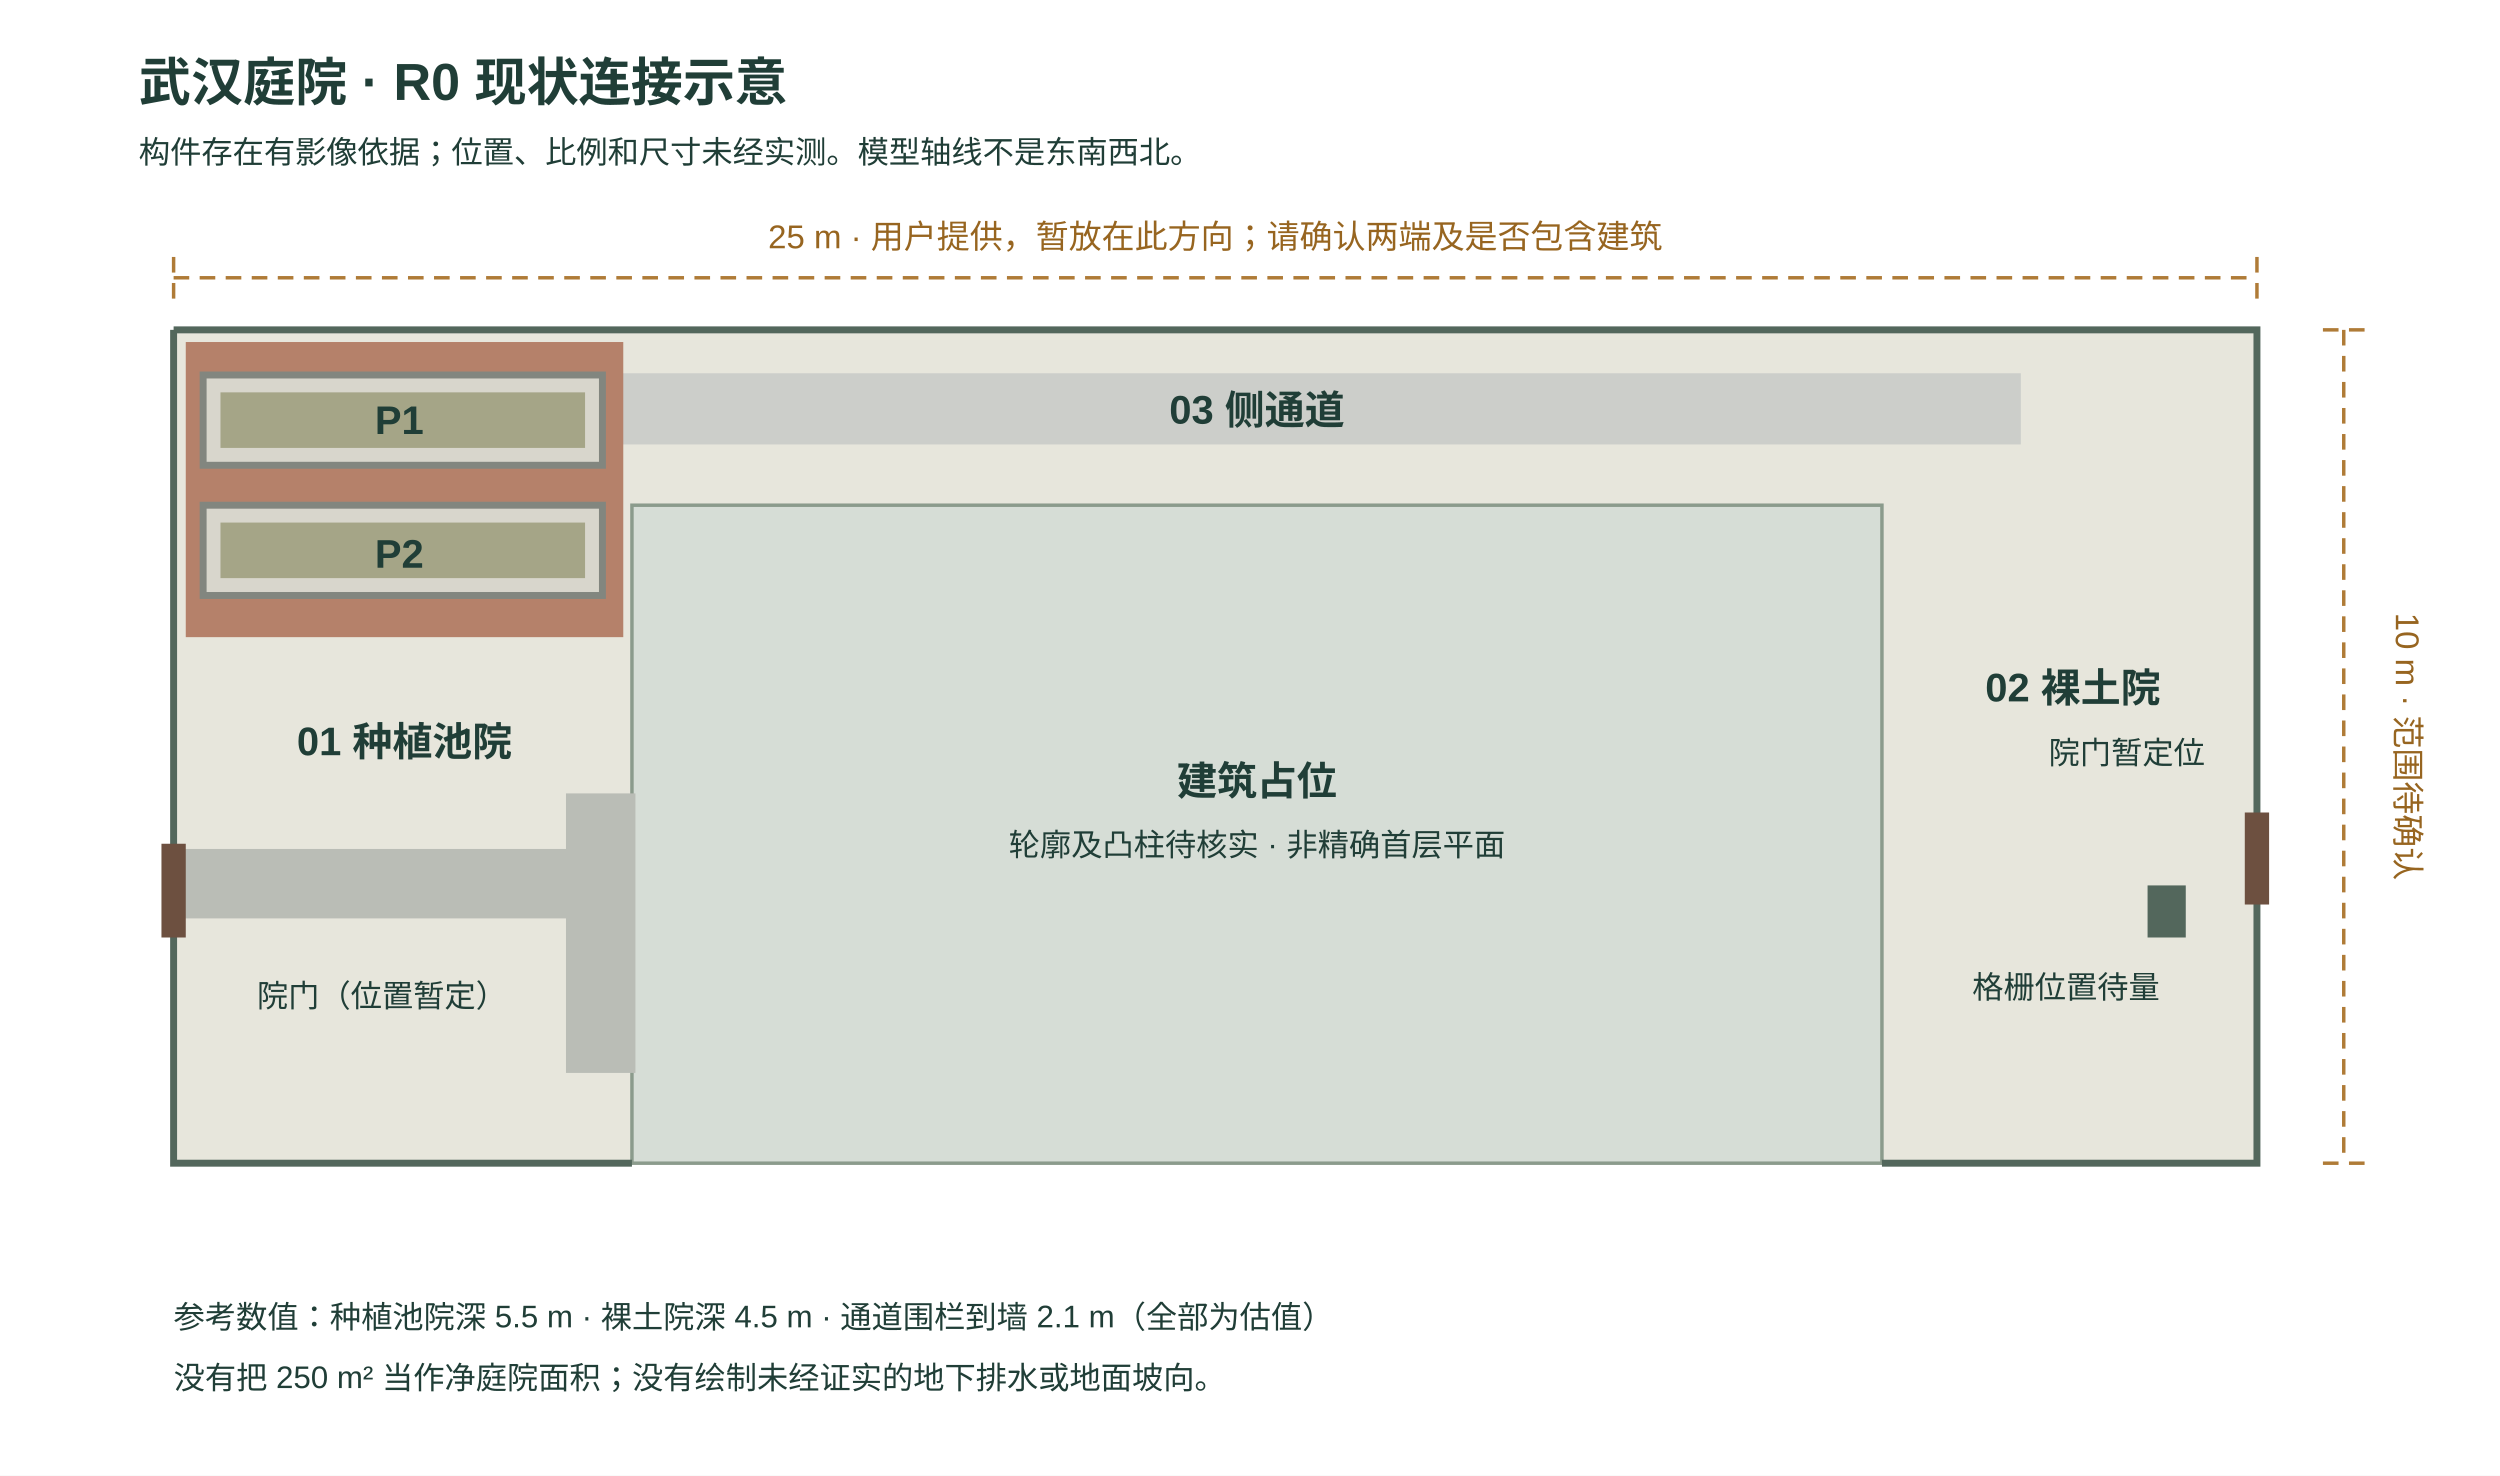
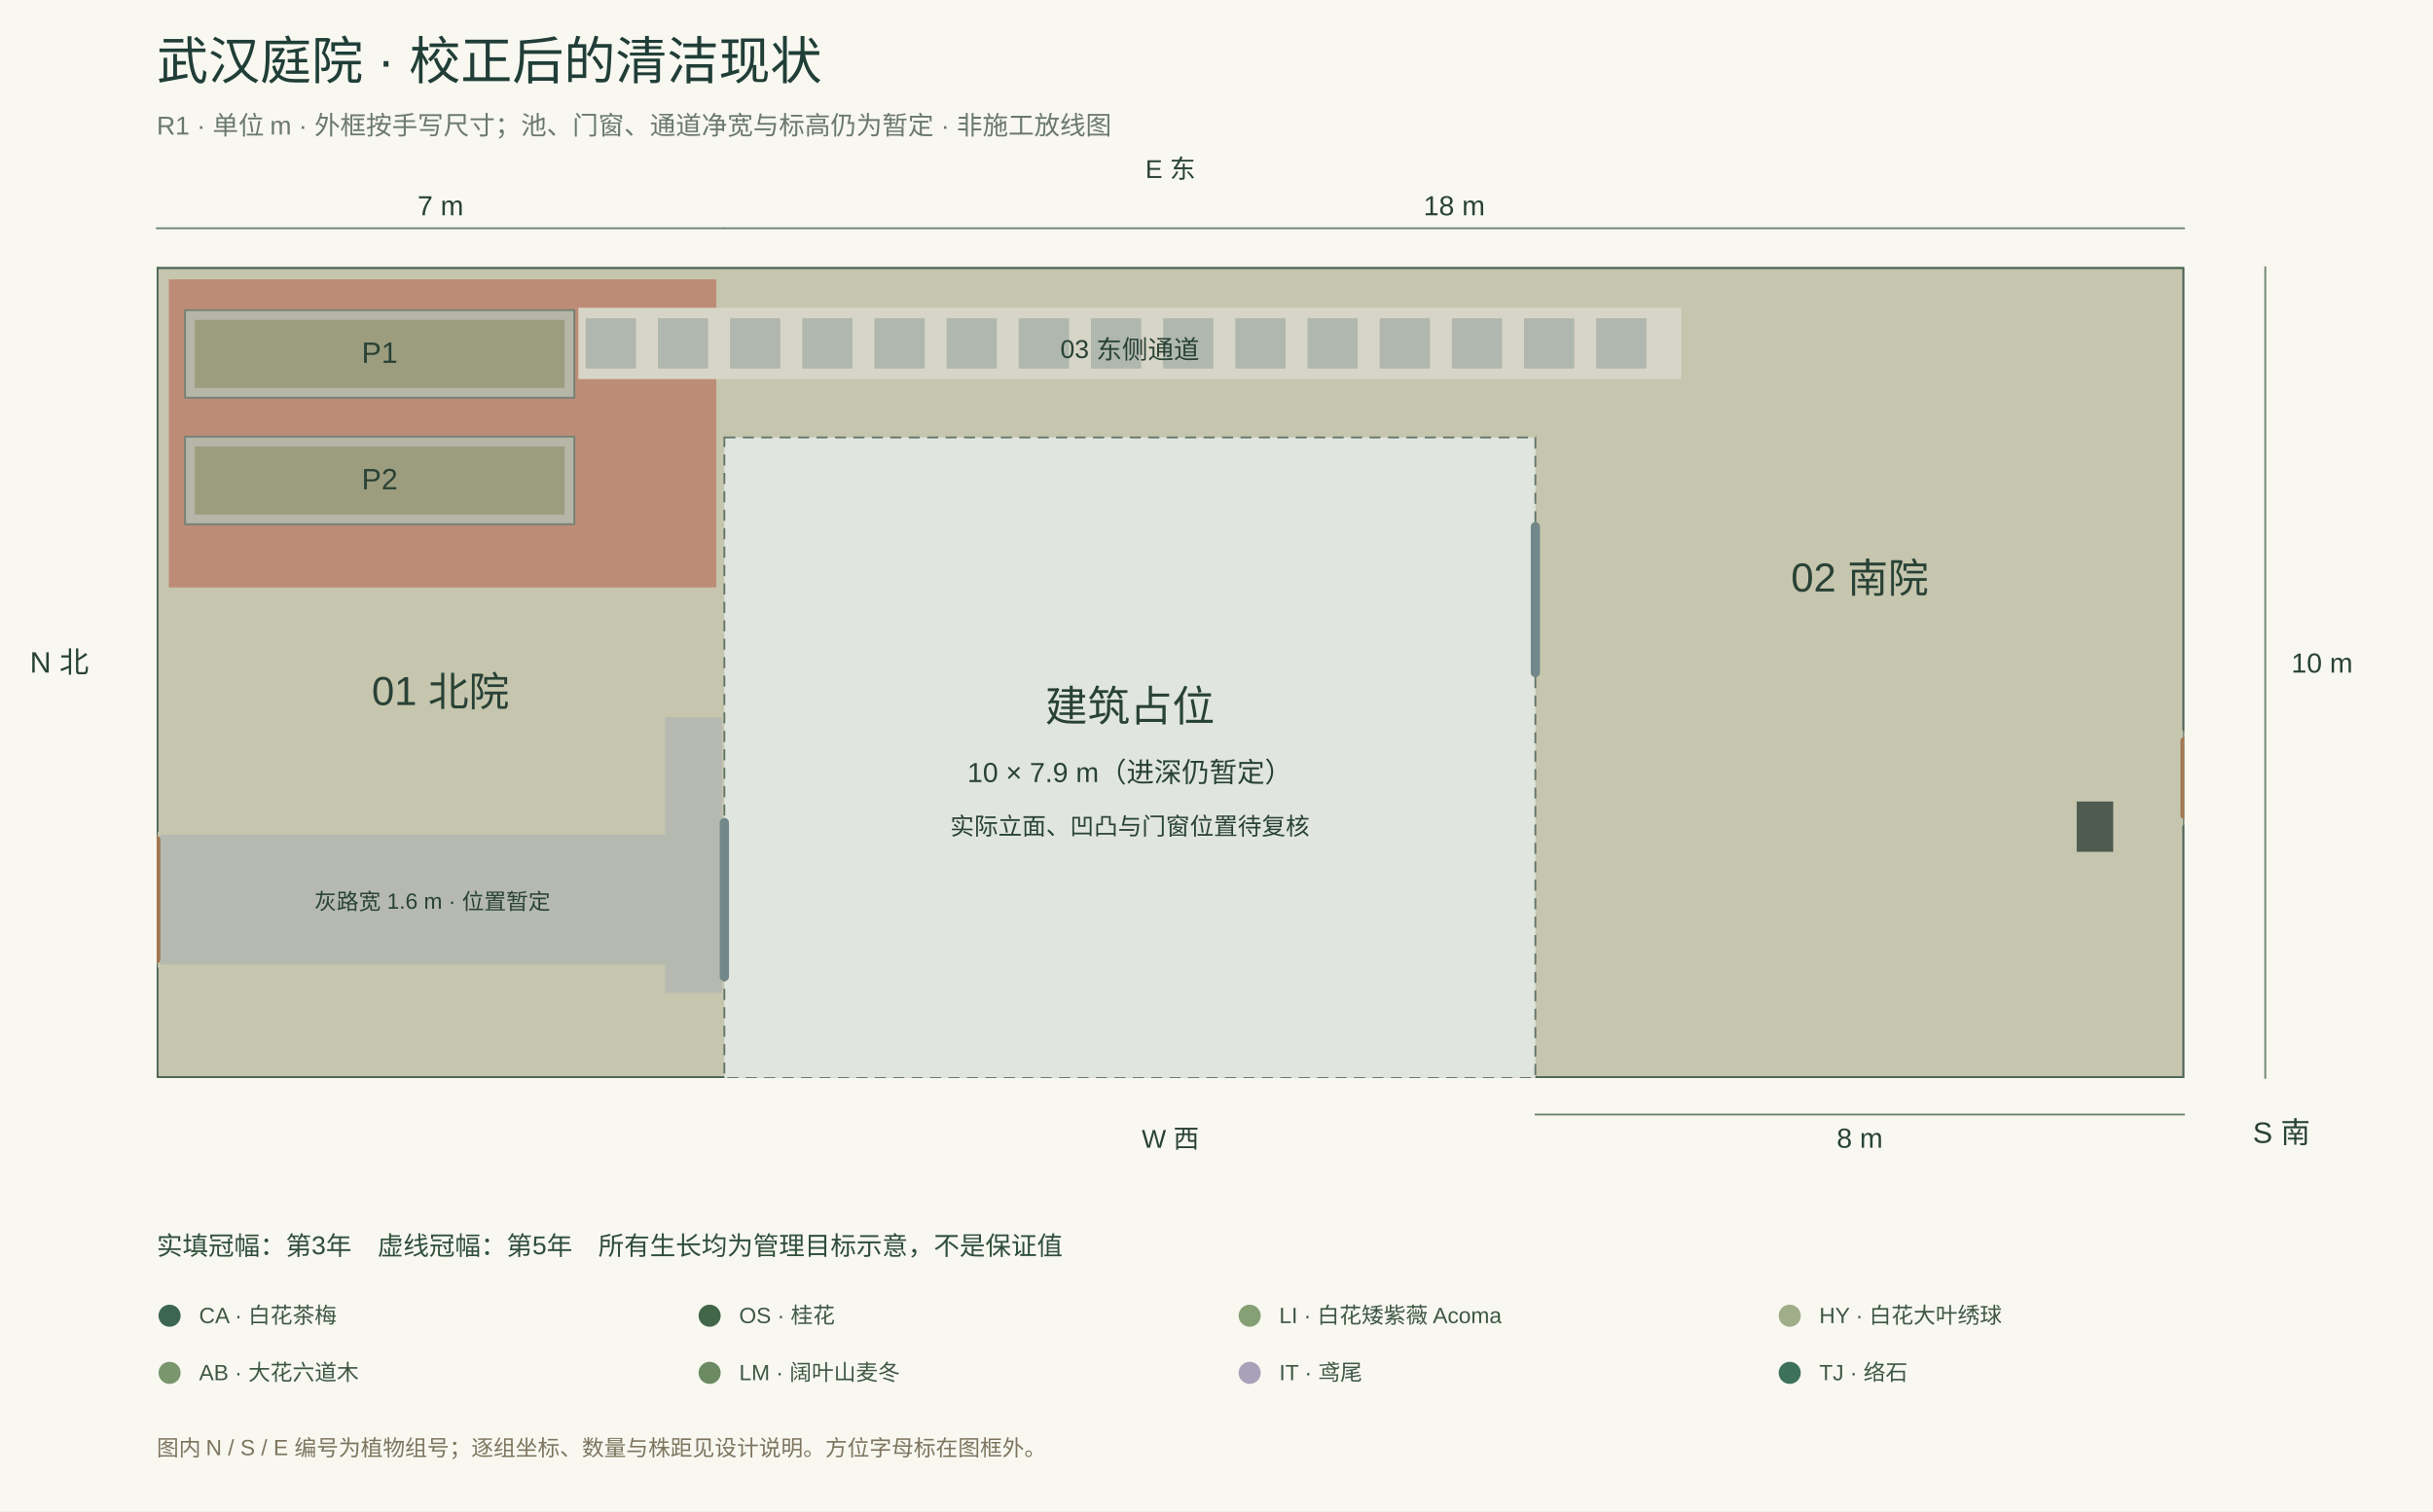
- <svg xmlns="http://www.w3.org/2000/svg" width="1440" height="850" viewBox="0 0 1440 850">
-   <style>text{font-family:Arial,'Microsoft YaHei',sans-serif;fill:#203e37}.label{font-size:23px;font-weight:bold}.small{font-size:18px}.dim{font-size:19px;fill:#976520}.assume{fill:none;stroke:#af7b37;stroke-width:2;stroke-dasharray:9 6}.fence{fill:none;stroke:#53675c;stroke-width:4}</style>
-   <rect width="1440" height="850" fill="#fff" />
-   <text x="80" y="58" font-size="30" font-weight="bold">武汉庭院 · R0 现状连接示意</text>
-   <text x="80" y="94" class="small">构件存在有影像依据；位置、比例和尺寸未经实测。模型轴线不是东南西北。</text>
-   <g transform="translate(100 190)">
-     <rect width="1200" height="480" fill="#e7e6dc" />
-     <rect x="264" y="101" width="720" height="379" fill="#d6ddd6" stroke="#8b9b8c" stroke-width="2" />
-     <text x="624" y="268" text-anchor="middle" class="label">建筑占位</text>
-     <text x="624" y="303" text-anchor="middle" class="small">轮廓及凸柱待核实 · 非精确首层平面</text>
-     <rect x="186" y="25" width="878" height="41" fill="#ccceca" />
-     <path d="M0 0H1200V480H984 M264 480H0V0" class="fence" />
-     <rect x="7" y="7" width="252" height="170" fill="#b5816a" />
-     <rect x="17" y="26" width="230" height="52" fill="#d8d6cc" stroke="#82867f" stroke-width="4" />
-     <rect x="17" y="101" width="230" height="52" fill="#d8d6cc" stroke="#82867f" stroke-width="4" />
-     <rect x="27" y="36" width="210" height="32" fill="#a5a587" />
-     <rect x="27" y="111" width="210" height="32" fill="#a5a587" />
-     <path d="M0 319H250 M246 267V428" stroke="#babdb6" stroke-width="40" />
-     <text x="130" y="60" text-anchor="middle" class="label">P1</text>
-     <text x="130" y="137" text-anchor="middle" class="label">P2</text>
-     <text x="133" y="245" text-anchor="middle" class="label">01 种植池院</text>
-     <text x="1094" y="214" text-anchor="middle" class="label">02 裸土院</text>
-     <text x="624" y="54" text-anchor="middle" class="label">03 侧通道</text>
-     <rect x="1137" y="320" width="22" height="30" fill="#53675c" />
-     <text x="1090" y="385" text-anchor="middle" class="small">格栅位置待量</text>
-     <rect x="-7" y="296" width="14" height="54" fill="#6d5040" />
-     <text x="120" y="390" text-anchor="middle" class="small">院门（位置暂定）</text>
-     <rect x="1193" y="278" width="14" height="53" fill="#6d5040" />
-     <text x="1170" y="250" text-anchor="end" class="small">院门暂定位</text>
-     <path d="M0 -30H1200 M0 -42V-18 M1200 -42V-18" class="assume" />
-     <text x="600" y="-47" text-anchor="middle" class="dim">25 m · 用户提供，暂放在此方向；请确认两端及是否包含建筑</text>
-     <path d="M1250 0V480 M1238 0H1262 M1238 480H1262" class="assume" />
-     <text x="1280" y="240" text-anchor="middle" transform="rotate(90 1280 240)" class="dim">10 m · 范围待确认</text>
+ <svg xmlns="http://www.w3.org/2000/svg" width="1320" height="820" viewBox="0 0 1320 820">
+   <rect width="1320" height="820" fill="#f8f8f1" />
+   <g font-family="Arial, Noto Sans CJK SC, Microsoft YaHei, sans-serif">
+     <text x="85" y="43" font-size="28" fill="#203e37">武汉庭院 · 校正后的清洁现状</text>
+     <text x="85" y="73" font-size="14" fill="#6b786e">R1 · 单位 m · 外框按手写尺寸；池、门窗、通道净宽与标高仍为暂定 · 非施工放线图</text>
+     <defs>
+       <clipPath id="site">
+         <rect x="85" y="145" width="1100" height="440" />
+       </clipPath>
+     </defs>
+     <g clip-path="url(#site)">
+       <rect x="85" y="145" width="1100" height="440" fill="#c6c5ad" stroke="#425b4b" stroke-dasharray="" />
+       <rect x="91.6" y="151.6" width="297.0" height="167.2" fill="#bd8c77" stroke="none" stroke-dasharray="" />
+       <rect x="86.76" y="453" width="304.48" height="70.4" fill="#b5b9af" stroke="none" stroke-dasharray="" />
+       <rect x="360.88" y="389.2" width="30.8" height="149.6" fill="#b5b9af" stroke="none" stroke-dasharray="" />
+       <rect x="313.8" y="167.0" width="598.4" height="38.72" fill="#d7d5c7" stroke="none" stroke-dasharray="" />
+       <rect x="317.76" y="172.72" width="27.28" height="27.28" fill="#b0b7ae" stroke="none" stroke-dasharray="" />
+       <rect x="356.92" y="172.72" width="27.28" height="27.28" fill="#b0b7ae" stroke="none" stroke-dasharray="" />
+       <rect x="396.08" y="172.72" width="27.28" height="27.28" fill="#b0b7ae" stroke="none" stroke-dasharray="" />
+       <rect x="435.24" y="172.72" width="27.28" height="27.28" fill="#b0b7ae" stroke="none" stroke-dasharray="" />
+       <rect x="474.4" y="172.72" width="27.28" height="27.28" fill="#b0b7ae" stroke="none" stroke-dasharray="" />
+       <rect x="513.56" y="172.72" width="27.28" height="27.28" fill="#b0b7ae" stroke="none" stroke-dasharray="" />
+       <rect x="552.72" y="172.72" width="27.28" height="27.28" fill="#b0b7ae" stroke="none" stroke-dasharray="" />
+       <rect x="591.88" y="172.72" width="27.28" height="27.28" fill="#b0b7ae" stroke="none" stroke-dasharray="" />
+       <rect x="631.04" y="172.72" width="27.28" height="27.28" fill="#b0b7ae" stroke="none" stroke-dasharray="" />
+       <rect x="670.2" y="172.72" width="27.28" height="27.28" fill="#b0b7ae" stroke="none" stroke-dasharray="" />
+       <rect x="709.36" y="172.72" width="27.28" height="27.28" fill="#b0b7ae" stroke="none" stroke-dasharray="" />
+       <rect x="748.52" y="172.72" width="27.28" height="27.28" fill="#b0b7ae" stroke="none" stroke-dasharray="" />
+       <rect x="787.68" y="172.72" width="27.28" height="27.28" fill="#b0b7ae" stroke="none" stroke-dasharray="" />
+       <rect x="826.84" y="172.72" width="27.28" height="27.28" fill="#b0b7ae" stroke="none" stroke-dasharray="" />
+       <rect x="866" y="172.72" width="27.28" height="27.28" fill="#b0b7ae" stroke="none" stroke-dasharray="" />
+       <rect x="100.4" y="168.32" width="211.2" height="47.52" fill="#b5b6a8" stroke="#738275" stroke-dasharray="" />
+       <rect x="105.68" y="173.6" width="200.64" height="36.96" fill="#9c9d7e" stroke="none" stroke-dasharray="" />
+       <text x="206.0" y="196.92" font-size="16" fill="#294236" text-anchor="middle">P1</text>
+       <rect x="100.4" y="236.96" width="211.2" height="47.52" fill="#b5b6a8" stroke="#738275" stroke-dasharray="" />
+       <rect x="105.68" y="242.24" width="200.64" height="36.96" fill="#9c9d7e" stroke="none" stroke-dasharray="" />
+       <text x="206.0" y="265.56" font-size="16" fill="#294236" text-anchor="middle">P2</text>
+       <polyline points="85,145 1185,145 1185,395.8" fill="none" stroke="#4d6556" stroke-width="2" stroke-linecap="round" stroke-linejoin="round" stroke-dasharray="" />
+       <polyline points="1185,448.6 1185,585 833,585" fill="none" stroke="#4d6556" stroke-width="2" stroke-linecap="round" stroke-linejoin="round" stroke-dasharray="" />
+       <polyline points="85,145 85,450.8" fill="none" stroke="#4d6556" stroke-width="2" stroke-linecap="round" stroke-linejoin="round" stroke-dasharray="" />
+       <polyline points="85,525.6 85,585 393,585" fill="none" stroke="#4d6556" stroke-width="2" stroke-linecap="round" stroke-linejoin="round" stroke-dasharray="" />
+       <polyline points="85,455.64 85,520.76" fill="none" stroke="#a17650" stroke-width="4" stroke-linecap="round" stroke-linejoin="round" stroke-dasharray="" />
+       <polyline points="1185,401.96 1185,442.44" fill="none" stroke="#a17650" stroke-width="4" stroke-linecap="round" stroke-linejoin="round" stroke-dasharray="" />
+       <rect x="393" y="237.4" width="440" height="347.6" fill="#e0e5df" stroke="#627568" stroke-dasharray="6 4" />
+       <text x="613" y="391.4" font-size="23" fill="#294236" text-anchor="middle">建筑占位</text>
+       <text x="613" y="424.4" font-size="15" fill="#294236" text-anchor="middle">10 × 7.9 m（进深仍暂定）</text>
+       <text x="613" y="453.0" font-size="13" fill="#294236" text-anchor="middle">实际立面、凹凸与门窗位置待复核</text>
+       <text x="613" y="194.28" font-size="14" fill="#294236" text-anchor="middle">03 东侧通道</text>
+       <polyline points="393,446.4 393,530.0" fill="none" stroke="#718789" stroke-width="5" stroke-linecap="round" stroke-linejoin="round" stroke-dasharray="" />
+       <polyline points="833,285.8 833,365" fill="none" stroke="#718789" stroke-width="5" stroke-linecap="round" stroke-linejoin="round" stroke-dasharray="" />
+       <rect x="1126.7" y="434.96" width="19.8" height="27.28" fill="#4f5b51" stroke="none" stroke-dasharray="" />
+       <text x="239.0" y="382.6" font-size="22" fill="#294236" text-anchor="middle">01 北院</text>
+       <text x="1009" y="321" font-size="22" fill="#294236" text-anchor="middle">02 南院</text>
+       <text x="234.6" y="493.48" font-size="12" fill="#294236" text-anchor="middle">灰路宽 1.6 m · 位置暂定</text>
+     </g>
+     <polyline points="85,123.88 393,123.88" fill="none" stroke="#6d8270" stroke-width="1" stroke-linecap="round" stroke-linejoin="round" stroke-dasharray="" />
+     <text x="239.0" y="116.84" font-size="15" fill="#294236" text-anchor="middle">7 m</text>
+     <polyline points="393,123.88 1185,123.88" fill="none" stroke="#6d8270" stroke-width="1" stroke-linecap="round" stroke-linejoin="round" stroke-dasharray="" />
+     <text x="789" y="116.84" font-size="15" fill="#294236" text-anchor="middle">18 m</text>
+     <polyline points="833,604.8 1185,604.8" fill="none" stroke="#6d8270" stroke-width="1" stroke-linecap="round" stroke-linejoin="round" stroke-dasharray="" />
+     <text x="1009" y="622.84" font-size="15" fill="#294236" text-anchor="middle">8 m</text>
+     <polyline points="1229,145 1229,585" fill="none" stroke="#6d8270" stroke-width="1" stroke-linecap="round" stroke-linejoin="round" stroke-dasharray="" />
+     <text x="1259.8" y="365" font-size="15" fill="#294236" text-anchor="middle">10 m</text>
+     <text x="32.2" y="365" font-size="16" fill="#294236" text-anchor="middle">N 北</text>
+     <text x="1237.8" y="620.2" font-size="16" fill="#294236" text-anchor="middle">S 南</text>
+     <text x="635.0" y="96.6" font-size="14" fill="#294236" text-anchor="middle">E 东</text>
+     <text x="635.0" y="622.84" font-size="14" fill="#294236" text-anchor="middle">W 西</text>
+     <text x="85" y="681" font-size="14" fill="#304e3b">实填冠幅：第3年　虚线冠幅：第5年　所有生长均为管理目标示意，不是保证值</text>
+     <circle cx="92" cy="714" r="6" fill="#3d6650" />
+     <text x="108" y="718" font-size="12" fill="#3f5745">CA · 白花茶梅</text>
+     <circle cx="385" cy="714" r="6" fill="#42664a" />
+     <text x="401" y="718" font-size="12" fill="#3f5745">OS · 桂花</text>
+     <circle cx="678" cy="714" r="6" fill="#86a075" />
+     <text x="694" y="718" font-size="12" fill="#3f5745">LI · 白花矮紫薇 Acoma</text>
+     <circle cx="971" cy="714" r="6" fill="#9fad89" />
+     <text x="987" y="718" font-size="12" fill="#3f5745">HY · 白花大叶绣球</text>
+     <circle cx="92" cy="745" r="6" fill="#79966c" />
+     <text x="108" y="749" font-size="12" fill="#3f5745">AB · 大花六道木</text>
+     <circle cx="385" cy="745" r="6" fill="#6c8b63" />
+     <text x="401" y="749" font-size="12" fill="#3f5745">LM · 阔叶山麦冬</text>
+     <circle cx="678" cy="745" r="6" fill="#a9a0ba" />
+     <text x="694" y="749" font-size="12" fill="#3f5745">IT · 鸢尾</text>
+     <circle cx="971" cy="745" r="6" fill="#3c725c" />
+     <text x="987" y="749" font-size="12" fill="#3f5745">TJ · 络石</text>
+     <text x="85" y="790" font-size="12" fill="#7d755e">图内 N / S / E 编号为植物组号；逐组坐标、数量与株距见设计说明。方位字母标在图框外。</text>
  </g>
-   <text x="100" y="765" class="small">参考数值：种植池院深 5.5 m · 裸土院深 4.5 m · 通道围栏到墙 2.1 m（全部为估值）</text>
-   <text x="100" y="800" class="small">没有把 250 m² 当作净庭院面积；没有绘制未经证实的地下排水或地面坡向。</text>
</svg>
